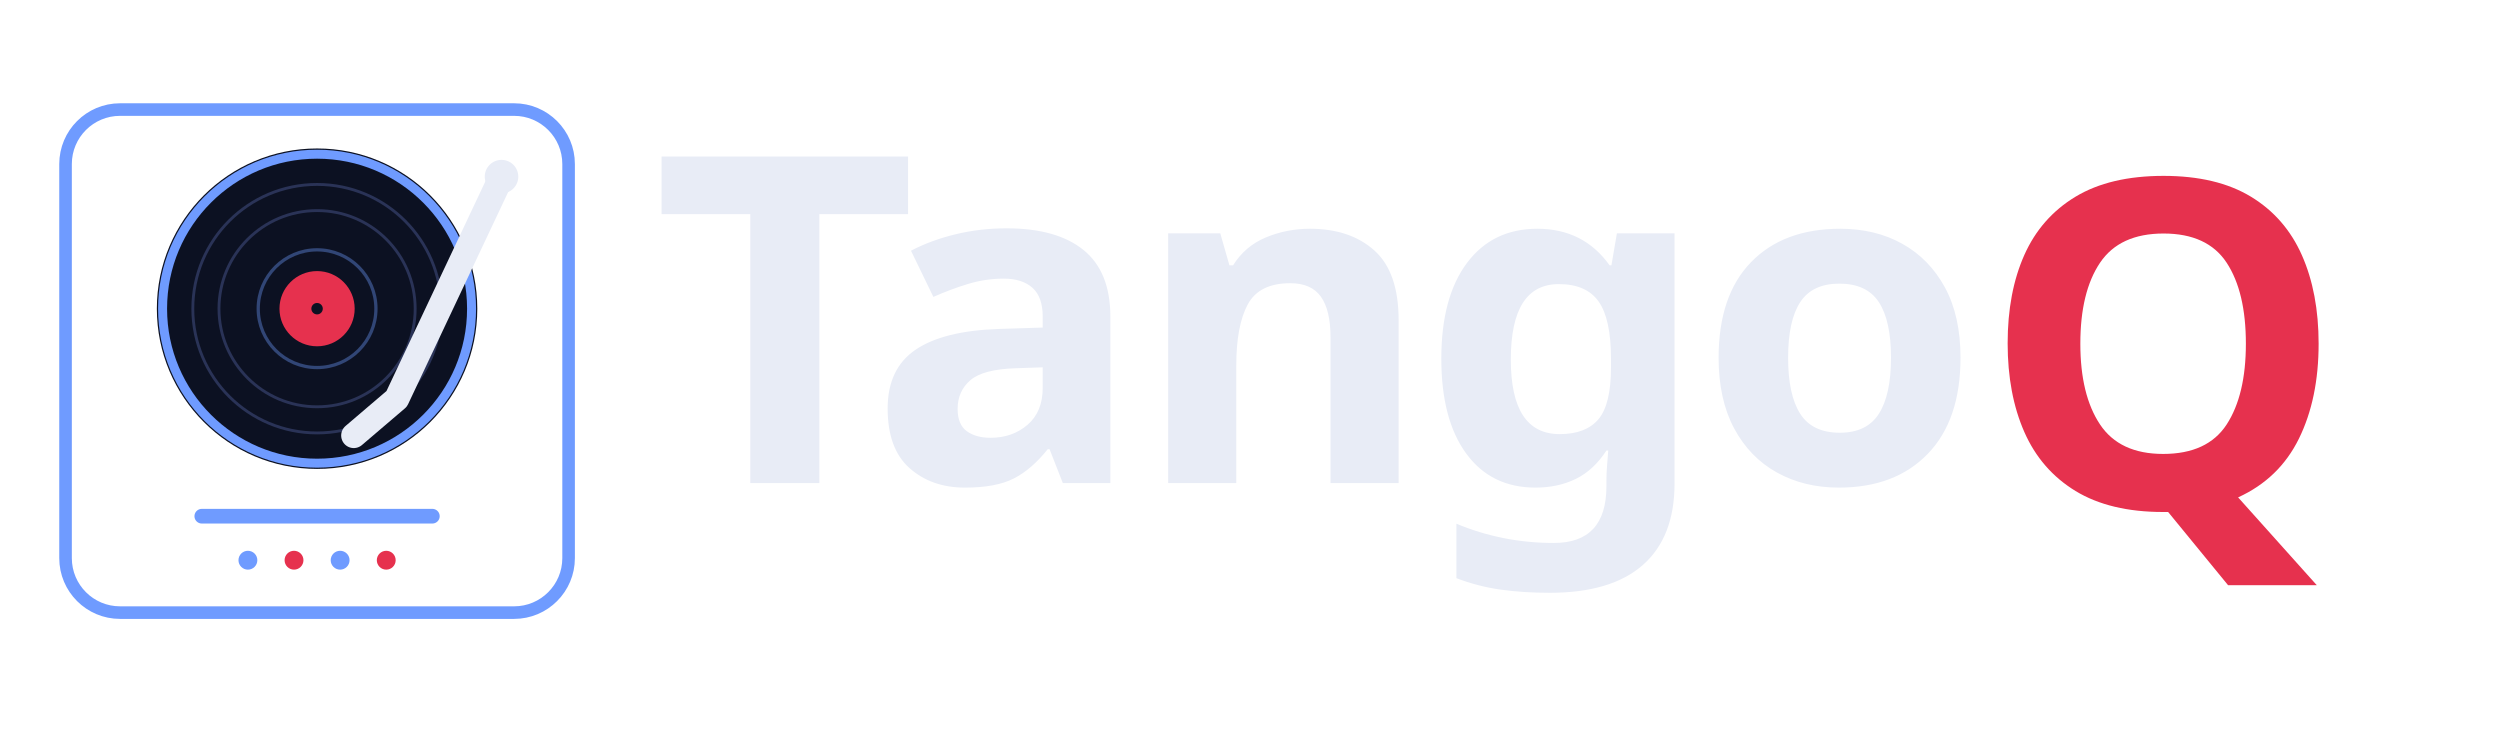
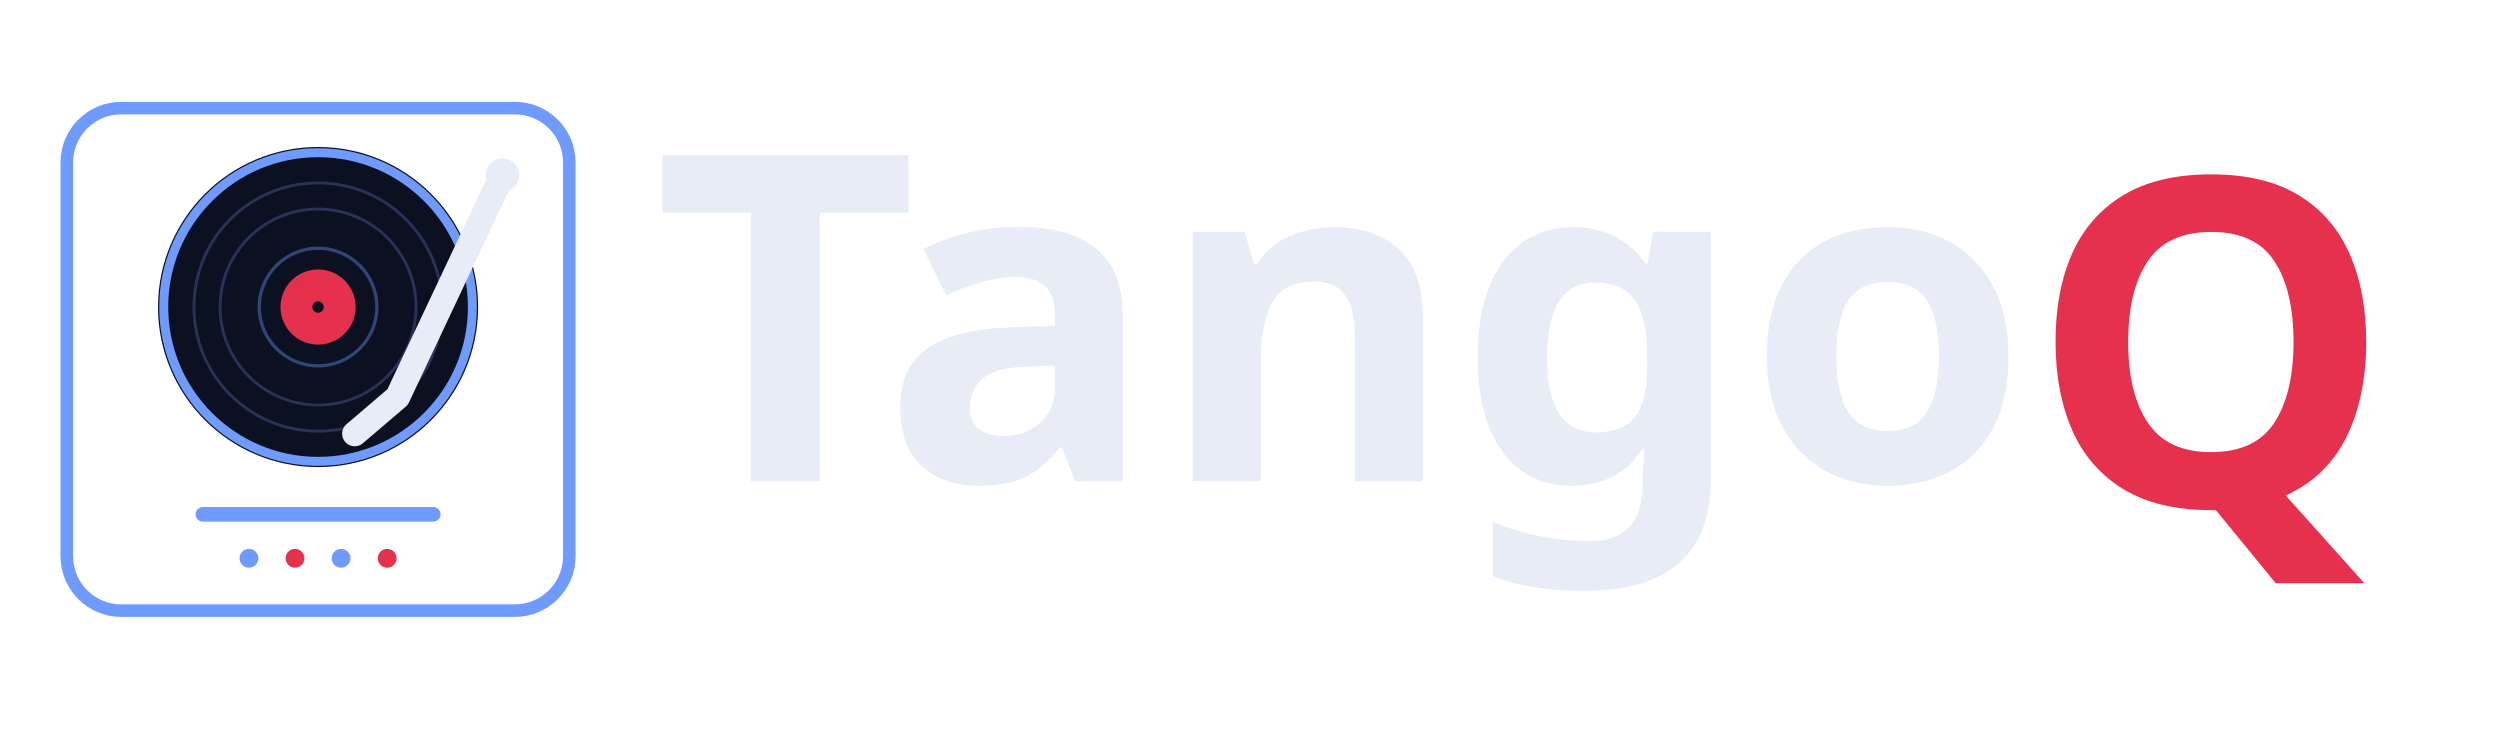
- <svg xmlns="http://www.w3.org/2000/svg" xmlns:xlink="http://www.w3.org/1999/xlink" viewBox="0 0 820 240" width="160" height="47" role="img" aria-label="TangoQ" color="#e8ecf6">
-   <defs>
-     <symbol id="vinylQ" viewBox="0 0 512 512">
-       <g transform="translate(256 206) scale(0.78) translate(-212 -212)">
-         <circle cx="212" cy="212" r="196" fill="#0c1122" />
-         <circle cx="212" cy="212" r="189" fill="none" stroke="#6f9bff" stroke-width="11" />
-         <circle cx="212" cy="212" r="152" fill="none" stroke="#2a3357" stroke-width="3.5" />
-         <circle cx="212" cy="212" r="120" fill="none" stroke="#2a3357" stroke-width="3.5" />
-         <circle cx="212" cy="212" r="72" fill="none" stroke="#6f9bff" stroke-width="4" opacity="0.38" />
-         <circle cx="212" cy="212" r="46" fill="#e6314e" />
-         <circle cx="212" cy="212" r="7" fill="#0c1122" />
-       </g>
-       <rect x="16" y="16" width="480" height="480" rx="52" fill="none" stroke="#6f9bff" stroke-width="12" />
-       <circle cx="432" cy="80" r="16" fill="#e8ecf6" />
-       <polyline points="432,80 332,292 291,327" fill="none" stroke="#e8ecf6" stroke-width="24" stroke-linecap="round" stroke-linejoin="round" />
-       <line x1="146" y1="404" x2="366" y2="404" stroke="#6f9bff" stroke-width="14" stroke-linecap="round" />
-       <circle cx="190" cy="446" r="9" fill="#6f9bff" />
-       <circle cx="234" cy="446" r="9" fill="#e6314e" />
-       <circle cx="278" cy="446" r="9" fill="#6f9bff" />
-       <circle cx="322" cy="446" r="9" fill="#e6314e" />
-     </symbol>
-   </defs>
-   <use xlink:href="#vinylQ" x="16" y="30" width="176" height="176" />
-   <text x="214" y="158" font-family="'Montserrat','Segoe UI',sans-serif" font-weight="600" font-size="150" letter-spacing="-4" fill="#e8ecf6">Tango<tspan fill="#e6314e" dy="8">Q</tspan>
+ <svg xmlns="http://www.w3.org/2000/svg" viewBox="0 0 820 240" width="236" height="69" role="img" aria-label="TangoQ" color="#e8ecf6">
+   <g transform="translate(16 30) scale(0.34375)">
+     <g transform="translate(256 206) scale(0.78) translate(-212 -212)">
+       <circle cx="212" cy="212" r="196" fill="#0c1122" />
+       <circle cx="212" cy="212" r="189" fill="none" stroke="#6f9bff" stroke-width="11" />
+       <circle cx="212" cy="212" r="152" fill="none" stroke="#2a3357" stroke-width="3.5" />
+       <circle cx="212" cy="212" r="120" fill="none" stroke="#2a3357" stroke-width="3.5" />
+       <circle cx="212" cy="212" r="72" fill="none" stroke="#6f9bff" stroke-width="4" opacity="0.38" />
+       <circle cx="212" cy="212" r="46" fill="#e6314e" />
+       <circle cx="212" cy="212" r="7" fill="#0c1122" />
+     </g>
+     <rect x="16" y="16" width="480" height="480" rx="52" fill="none" stroke="#6f9bff" stroke-width="12" />
+     <circle cx="432" cy="80" r="16" fill="#e8ecf6" />
+     <polyline points="432,80 332,292 291,327" fill="none" stroke="#e8ecf6" stroke-width="24" stroke-linecap="round" stroke-linejoin="round" />
+     <line x1="146" y1="404" x2="366" y2="404" stroke="#6f9bff" stroke-width="14" stroke-linecap="round" />
+     <circle cx="190" cy="446" r="9" fill="#6f9bff" />
+     <circle cx="234" cy="446" r="9" fill="#e6314e" />
+     <circle cx="278" cy="446" r="9" fill="#6f9bff" />
+     <circle cx="322" cy="446" r="9" fill="#e6314e" />
+   </g>
+   <text x="214" y="158" font-family="'Montserrat','Segoe UI',sans-serif" font-weight="600" font-size="150" fill="#e8ecf6">Tango<tspan fill="#e6314e" dy="8">Q</tspan>
  </text>
</svg>
